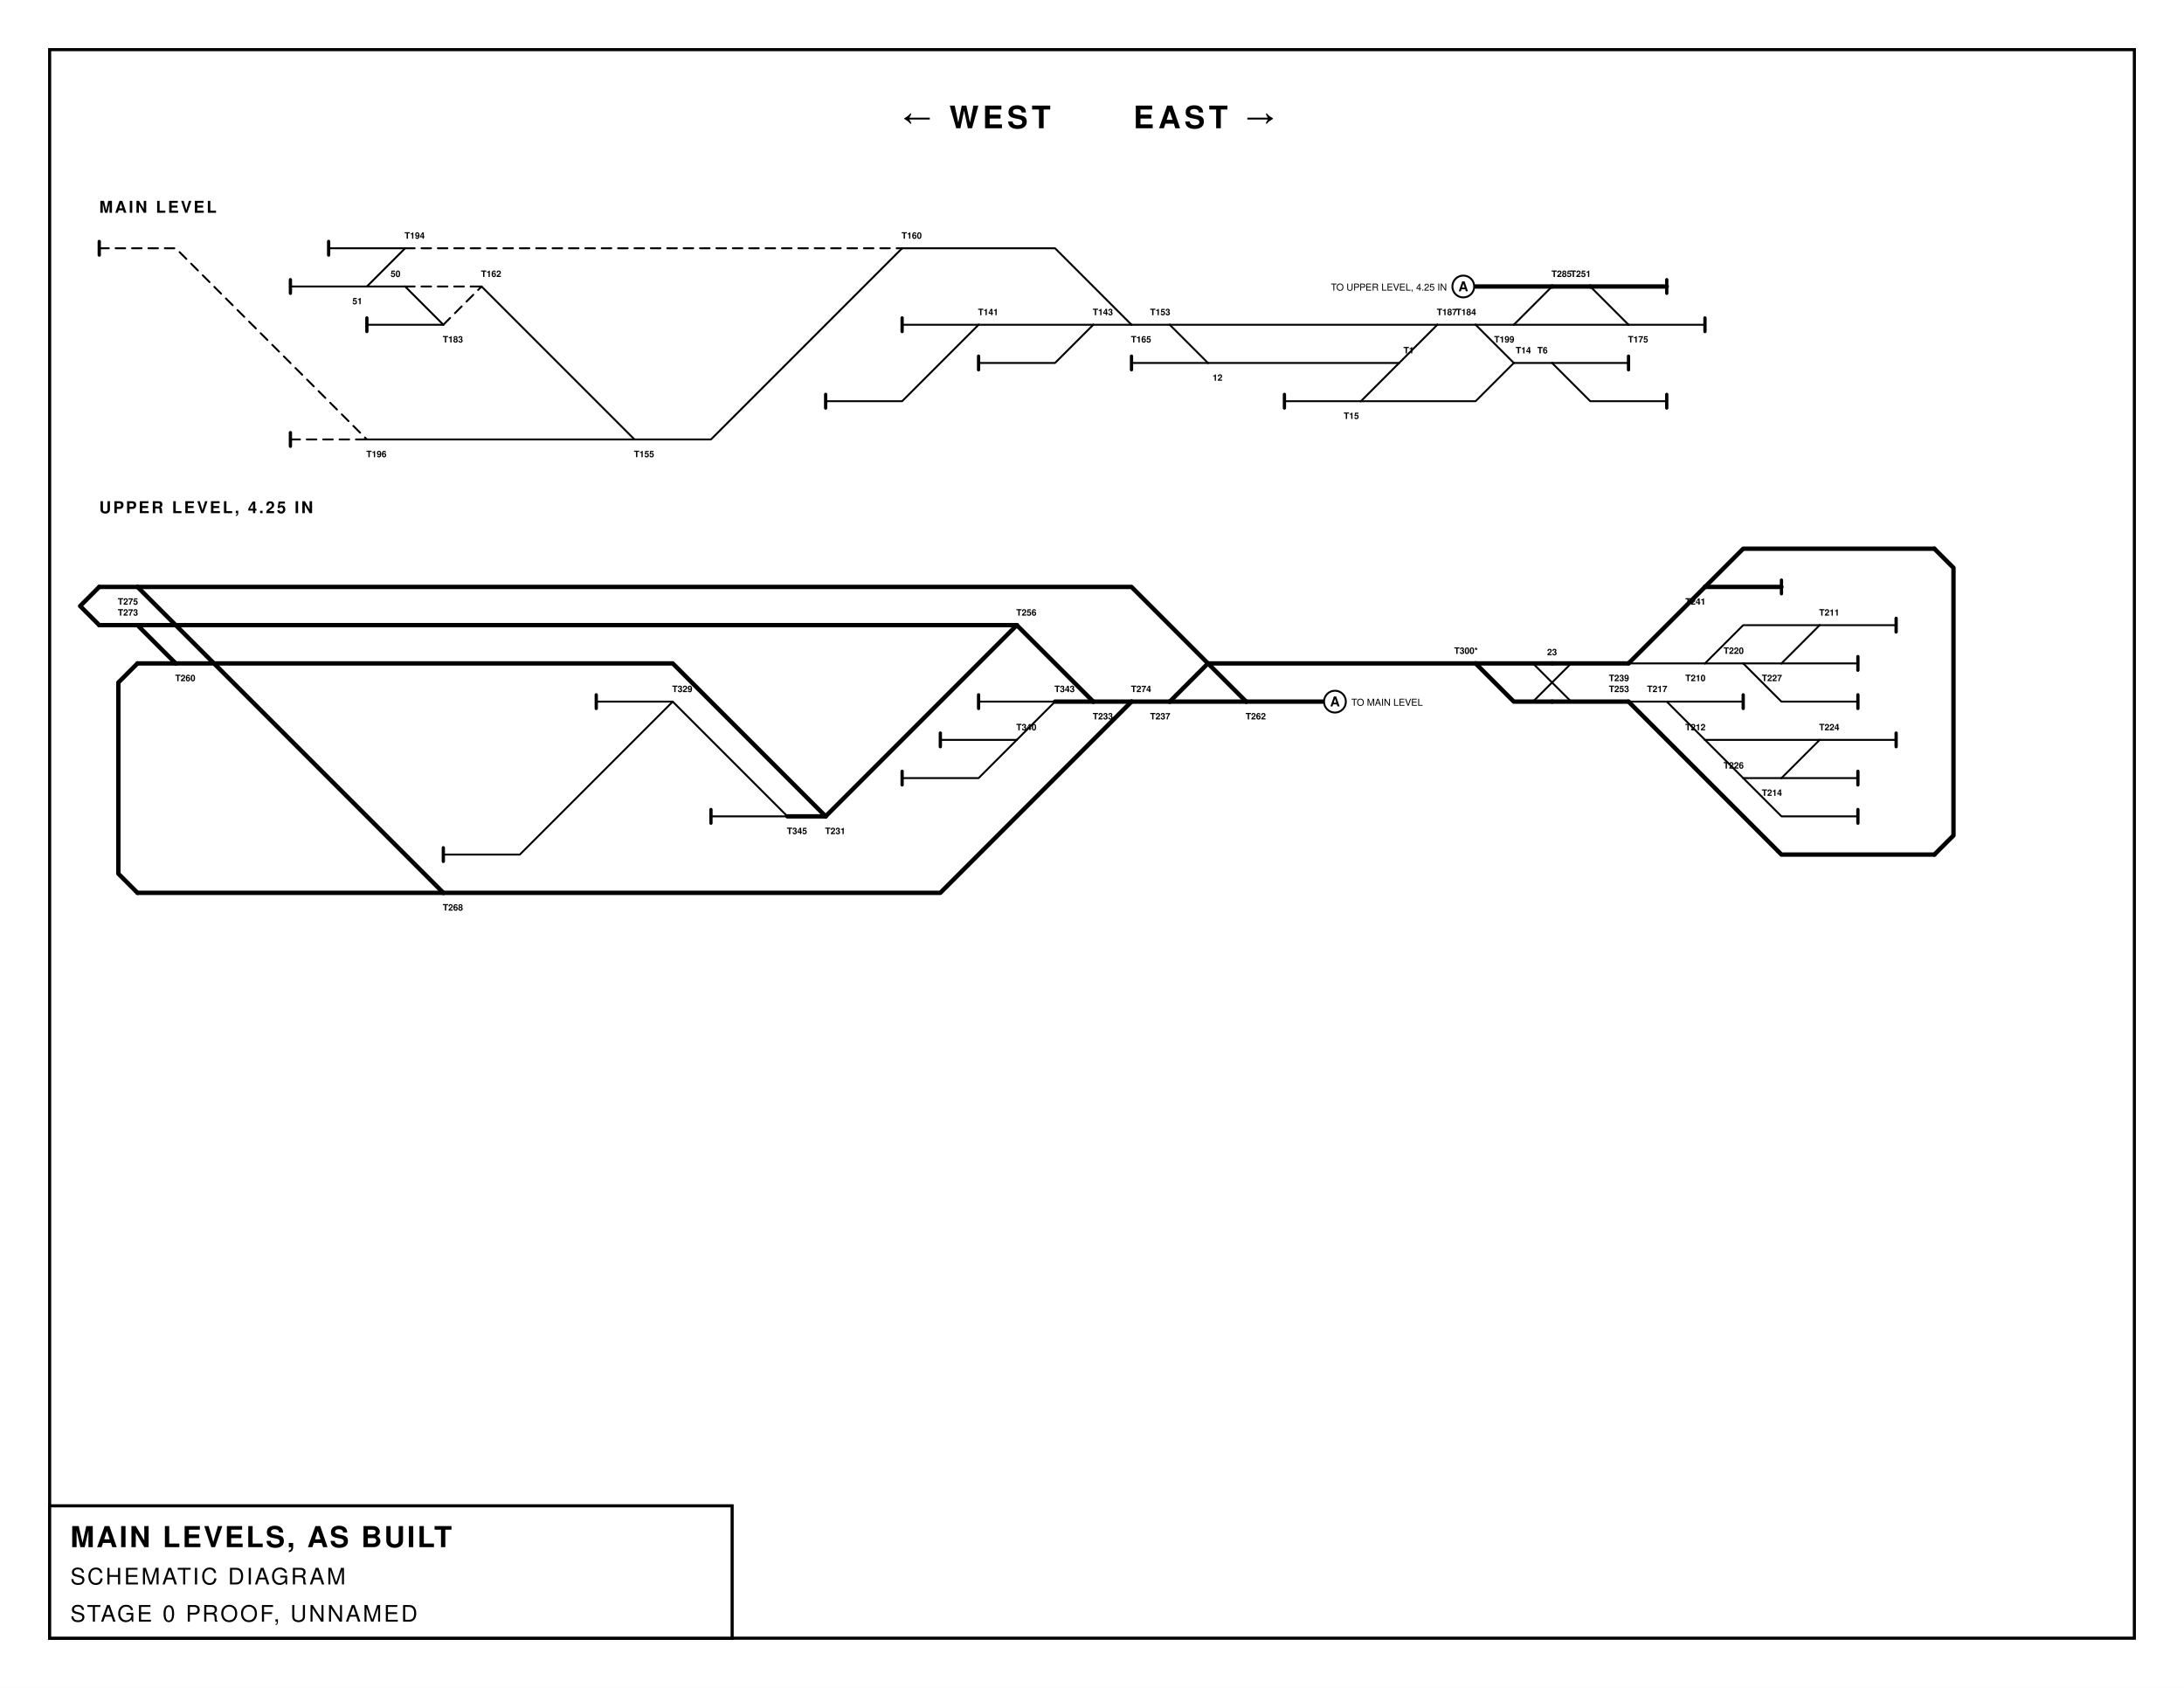
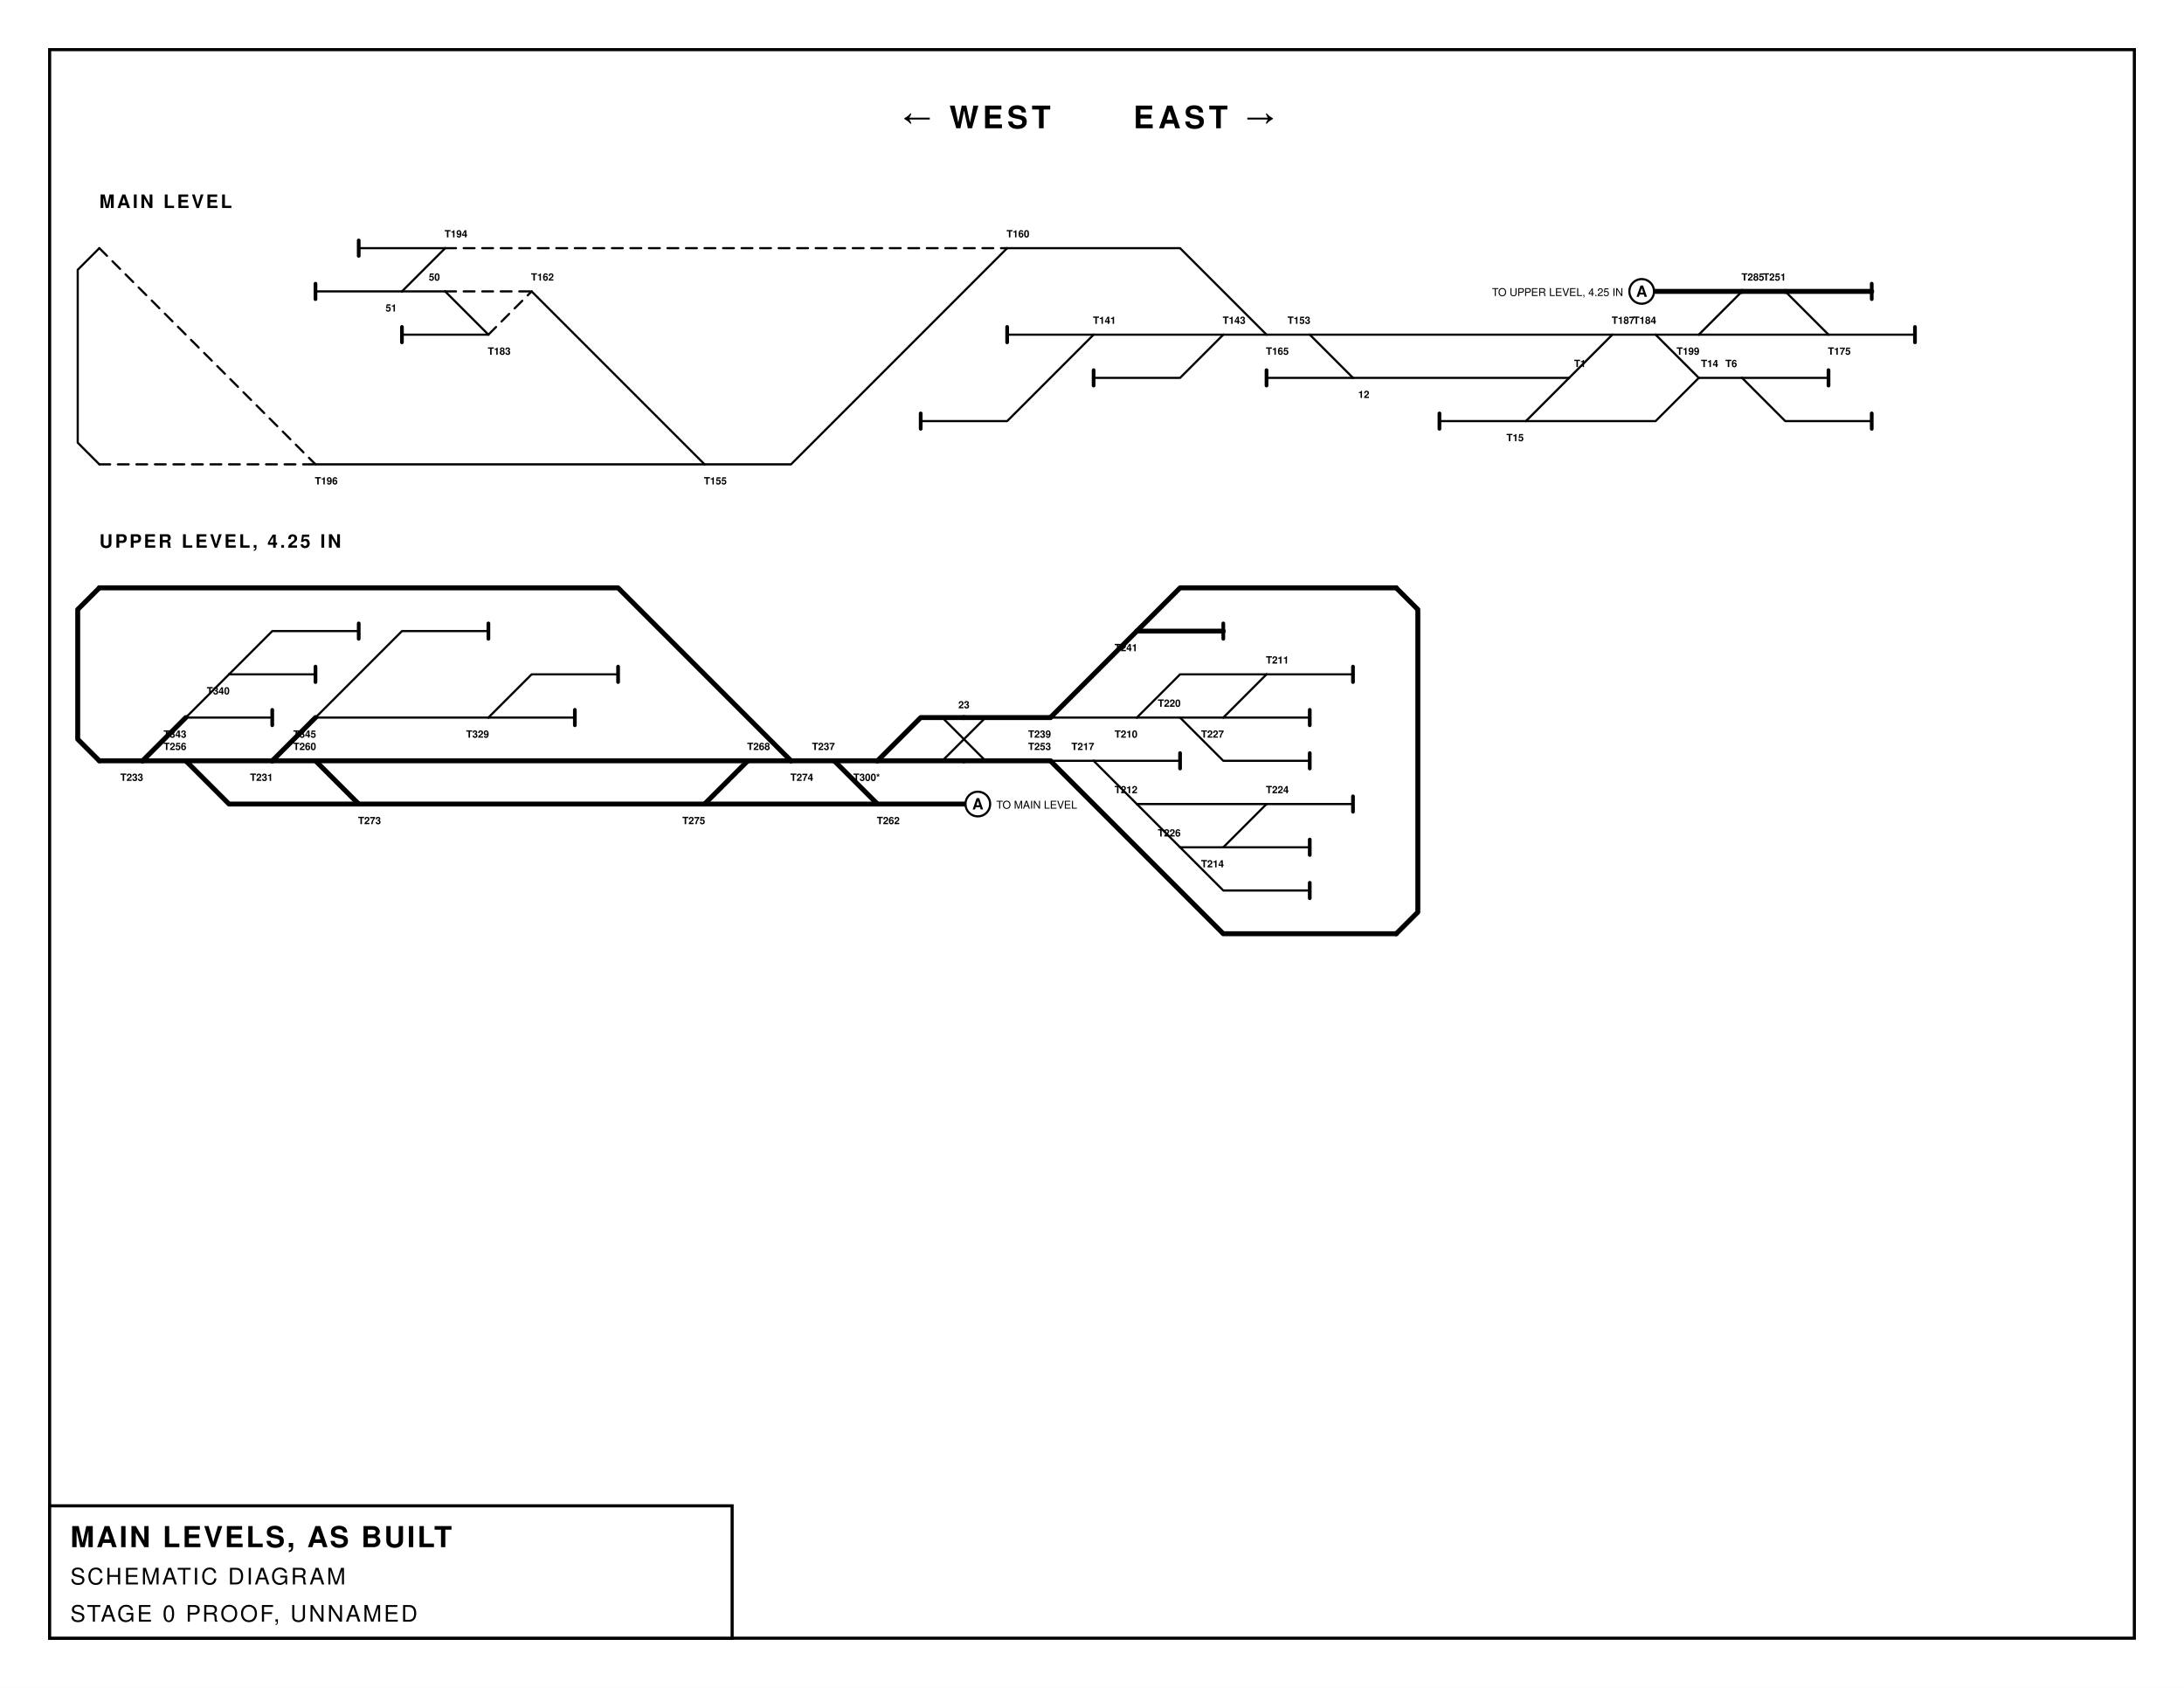
<svg xmlns="http://www.w3.org/2000/svg" viewBox="0 0 1056 816" width="1056" height="816" font-family="'Helvetica Neue',Helvetica,Arial,sans-serif">
  <rect width="1056" height="816" fill="#fff" />
  <rect x="24" y="24" width="1008" height="768" fill="none" stroke="#000" stroke-width="1.5" />
-   <g transform="translate(16.3,40.8) scale(0.6602)" fill="none" stroke="#000" stroke-linecap="round" stroke-linejoin="round">
+   <g transform="translate(12.2,30.4) scale(0.7465)" fill="none" stroke="#000" stroke-linecap="round" stroke-linejoin="round">
    <path d="M916.0,232.0 L972.0,232.0" stroke-width="1.4" />
    <path d="M972.0,232.0 L1056.0,232.0 L1084.0,204.0" stroke-width="1.4" />
    <path d="M972.0,232.0 L1000.0,204.0" stroke-width="1.4" />
    <path d="M1084.0,204.0 L1112.0,204.0" stroke-width="1.4" />
    <path d="M1112.0,204.0 L1168.0,204.0" stroke-width="1.4" />
    <path d="M1112.0,204.0 L1140.0,232.0 L1196.0,232.0" stroke-width="1.4" />
    <path d="M1000.0,204.0 L1028.0,176.0" stroke-width="1.4" />
    <path d="M860.0,204.0 L1000.0,204.0" stroke-width="1.4" />
    <path d="M804.0,204.0 L860.0,204.0" stroke-width="1.4" />
    <path d="M832.0,176.0 L860.0,204.0" stroke-width="1.4" />
    <path d="M1056.0,176.0 L1084.0,204.0" stroke-width="1.4" />
    <path d="M692.0,176.0 L776.0,176.0" stroke-width="1.4" />
    <path d="M636.0,176.0 L692.0,176.0" stroke-width="1.4" />
    <path d="M580.0,232.0 L636.0,232.0 L692.0,176.0" stroke-width="1.4" />
    <path d="M776.0,176.0 L804.0,176.0" stroke-width="1.4" />
    <path d="M692.0,204.0 L748.0,204.0 L776.0,176.0" stroke-width="1.4" />
    <path d="M804.0,176.0 L832.0,176.0" stroke-width="1.4" />
    <path d="M832.0,176.0 L1028.0,176.0" stroke-width="1.4" />
    <path d="M440.0,260.0 L496.0,260.0 L636.0,120.0" stroke-width="1.4" />
-     <path d="M244.0,260.0 L440.0,260.0" stroke-width="1.4" />
+     <path d="M188.0,260.0 L440.0,260.0" stroke-width="1.4" />
    <path d="M328.0,148.0 L440.0,260.0" stroke-width="1.4" />
    <path d="M272.0,148.0 L328.0,148.0" stroke-width="1.4" stroke-dasharray="7 5" />
    <path d="M300.0,176.0 L328.0,148.0" stroke-width="1.4" stroke-dasharray="7 5" />
    <path d="M636.0,120.0 L748.0,120.0 L804.0,176.0" stroke-width="1.4" />
    <path d="M272.0,120.0 L636.0,120.0" stroke-width="1.4" stroke-dasharray="7 5" />
    <path d="M188.0,148.0 L244.0,148.0" stroke-width="1.4" />
    <path d="M244.0,148.0 L272.0,120.0" stroke-width="1.4" />
    <path d="M272.0,148.0 L300.0,176.0" stroke-width="1.4" />
    <path d="M244.0,148.0 L272.0,148.0" stroke-width="1.4" />
    <path d="M1028.0,176.0 L1056.0,176.0" stroke-width="1.4" />
    <path d="M1056.0,176.0 L1084.0,176.0" stroke-width="1.4" />
    <path d="M244.0,176.0 L300.0,176.0" stroke-width="1.4" />
    <path d="M216.0,120.0 L272.0,120.0" stroke-width="1.4" />
-     <path d="M48.0,120.0 L104.0,120.0 L244.0,260.0" stroke-width="1.4" stroke-dasharray="7 5" />
-     <path d="M188.0,260.0 L244.0,260.0" stroke-width="1.4" stroke-dasharray="7 5" />
+     <path d="M48.0,120.0 L188.0,260.0" stroke-width="1.4" stroke-dasharray="7 5" />
+     <path d="M48.0,260.0 L188.0,260.0" stroke-width="1.4" stroke-dasharray="7 5" />
    <path d="M1168.0,176.0 L1224.0,176.0" stroke-width="1.4" />
    <path d="M1084.0,176.0 L1168.0,176.0" stroke-width="1.4" />
    <path d="M1140.0,148.0 L1168.0,176.0" stroke-width="1.4" />
    <path d="M1084.0,176.0 L1112.0,148.0" stroke-width="1.4" />
    <path d="M1112.0,148.0 L1140.0,148.0" stroke-width="3.2" />
    <path d="M1140.0,148.0 L1196.0,148.0" stroke-width="3.2" />
    <path d="M1056.0,148.0 L1112.0,148.0" stroke-width="3.2" />
+     <path d="M48.0,120.0 L34.0,134.0 L34.0,246.0 L48.0,260.0" stroke-width="1.4" />
    <path d="M916.0,227.0 L916.0,237.0" stroke-width="2.4" />
    <path d="M1168.0,199.0 L1168.0,209.0" stroke-width="2.4" />
    <path d="M1196.0,227.0 L1196.0,237.0" stroke-width="2.4" />
    <path d="M804.0,199.0 L804.0,209.0" stroke-width="2.4" />
    <path d="M636.0,171.0 L636.0,181.0" stroke-width="2.4" />
    <path d="M580.0,227.0 L580.0,237.0" stroke-width="2.4" />
    <path d="M692.0,199.0 L692.0,209.0" stroke-width="2.4" />
    <path d="M188.0,143.0 L188.0,153.0" stroke-width="2.4" />
    <path d="M244.0,171.0 L244.0,181.0" stroke-width="2.4" />
    <path d="M216.0,115.0 L216.0,125.0" stroke-width="2.4" />
-     <path d="M48.0,115.0 L48.0,125.0" stroke-width="2.4" />
-     <path d="M188.0,255.0 L188.0,265.0" stroke-width="2.4" />
    <path d="M1224.0,171.0 L1224.0,181.0" stroke-width="2.4" />
    <path d="M1196.0,143.0 L1196.0,153.0" stroke-width="2.4" />
    <circle cx="1047.0" cy="148.0" r="8" stroke-width="1.4" fill="#fff" />
    <text x="48.0" y="94.0" font-size="12" text-anchor="start" font-weight="bold" fill="#000" stroke="none" letter-spacing="1.5">MAIN LEVEL</text>
    <text x="965.0" y="245.0" font-size="6.5" text-anchor="middle" font-weight="bold" fill="#000" stroke="none">T15</text>
    <text x="1105.0" y="197.0" font-size="6.5" text-anchor="middle" font-weight="bold" fill="#000" stroke="none">T6</text>
    <text x="1007.0" y="197.0" font-size="6.5" text-anchor="middle" font-weight="bold" fill="#000" stroke="none">T1</text>
    <text x="867.0" y="217.0" font-size="6.5" text-anchor="middle" font-weight="bold" fill="#000" stroke="none">12</text>
    <text x="1091.0" y="197.0" font-size="6.5" text-anchor="middle" font-weight="bold" fill="#000" stroke="none">T14</text>
    <text x="699.0" y="169.0" font-size="6.5" text-anchor="middle" font-weight="bold" fill="#000" stroke="none">T141</text>
    <text x="783.0" y="169.0" font-size="6.5" text-anchor="middle" font-weight="bold" fill="#000" stroke="none">T143</text>
    <text x="825.0" y="169.0" font-size="6.5" text-anchor="middle" font-weight="bold" fill="#000" stroke="none">T153</text>
    <text x="447.0" y="273.0" font-size="6.5" text-anchor="middle" font-weight="bold" fill="#000" stroke="none">T155</text>
    <text x="335.0" y="141.0" font-size="6.5" text-anchor="middle" font-weight="bold" fill="#000" stroke="none">T162</text>
    <text x="643.0" y="113.0" font-size="6.5" text-anchor="middle" font-weight="bold" fill="#000" stroke="none">T160</text>
    <text x="237.0" y="161.0" font-size="6.5" text-anchor="middle" font-weight="bold" fill="#000" stroke="none">51</text>
    <text x="265.0" y="141.0" font-size="6.5" text-anchor="middle" font-weight="bold" fill="#000" stroke="none">50</text>
    <text x="811.0" y="189.0" font-size="6.5" text-anchor="middle" font-weight="bold" fill="#000" stroke="none">T165</text>
    <text x="1049.0" y="169.0" font-size="6.5" text-anchor="middle" font-weight="bold" fill="#000" stroke="none">T184</text>
    <text x="307.0" y="189.0" font-size="6.5" text-anchor="middle" font-weight="bold" fill="#000" stroke="none">T183</text>
    <text x="1035.0" y="169.0" font-size="6.5" text-anchor="middle" font-weight="bold" fill="#000" stroke="none">T187</text>
    <text x="279.0" y="113.0" font-size="6.5" text-anchor="middle" font-weight="bold" fill="#000" stroke="none">T194</text>
-     <text x="251.0" y="273.0" font-size="6.5" text-anchor="middle" font-weight="bold" fill="#000" stroke="none">T196</text>
+     <text x="195.0" y="273.0" font-size="6.5" text-anchor="middle" font-weight="bold" fill="#000" stroke="none">T196</text>
    <text x="1175.0" y="189.0" font-size="6.5" text-anchor="middle" font-weight="bold" fill="#000" stroke="none">T175</text>
    <text x="1077.0" y="189.0" font-size="6.5" text-anchor="middle" font-weight="bold" fill="#000" stroke="none">T199</text>
    <text x="1133.0" y="141.0" font-size="6.5" text-anchor="middle" font-weight="bold" fill="#000" stroke="none">T251</text>
    <text x="1119.0" y="141.0" font-size="6.5" text-anchor="middle" font-weight="bold" fill="#000" stroke="none">T285</text>
    <text x="1047.0" y="151.5" font-size="10" text-anchor="middle" font-weight="bold" fill="#000" stroke="none">A</text>
    <text x="1035.0" y="151.0" font-size="7" text-anchor="end" font-weight="normal" fill="#000" stroke="none">TO UPPER LEVEL, 4.25 IN</text>
-     <path d="M1168.0,424.0 L1224.0,424.0" stroke-width="1.4" />
-     <path d="M1224.0,424.0 L1252.0,396.0 L1308.0,396.0" stroke-width="1.4" />
-     <path d="M1224.0,424.0 L1252.0,424.0" stroke-width="1.4" />
-     <path d="M1308.0,396.0 L1364.0,396.0" stroke-width="1.4" />
-     <path d="M1280.0,424.0 L1308.0,396.0" stroke-width="1.4" />
-     <path d="M1196.0,452.0 L1224.0,480.0" stroke-width="1.4" />
-     <path d="M1224.0,480.0 L1252.0,508.0" stroke-width="1.4" />
-     <path d="M1224.0,480.0 L1308.0,480.0" stroke-width="1.4" />
-     <path d="M1252.0,508.0 L1280.0,508.0" stroke-width="1.4" />
-     <path d="M1280.0,508.0 L1336.0,508.0" stroke-width="1.4" />
-     <path d="M1280.0,508.0 L1308.0,480.0" stroke-width="1.4" />
-     <path d="M1168.0,452.0 L1196.0,452.0" stroke-width="1.4" />
-     <path d="M1196.0,452.0 L1252.0,452.0" stroke-width="1.4" />
-     <path d="M1252.0,424.0 L1280.0,424.0" stroke-width="1.4" />
-     <path d="M1252.0,424.0 L1280.0,452.0 L1336.0,452.0" stroke-width="1.4" />
-     <path d="M1308.0,480.0 L1364.0,480.0" stroke-width="1.4" />
-     <path d="M1252.0,508.0 L1280.0,536.0 L1336.0,536.0" stroke-width="1.4" />
-     <path d="M1280.0,424.0 L1336.0,424.0" stroke-width="1.4" />
-     <path d="M580.0,536.0 L720.0,396.0" stroke-width="3.2" />
-     <path d="M104.0,424.0 L468.0,424.0 L580.0,536.0" stroke-width="3.2" />
-     <path d="M552.0,536.0 L580.0,536.0" stroke-width="3.2" />
-     <path d="M776.0,452.0 L804.0,452.0" stroke-width="3.2" />
-     <path d="M720.0,396.0 L776.0,452.0" stroke-width="3.2" />
-     <path d="M748.0,452.0 L776.0,452.0" stroke-width="3.2" />
-     <path d="M1112.0,424.0 L1168.0,424.0" stroke-width="3.2" />
-     <path d="M1168.0,424.0 L1224.0,368.0" stroke-width="3.2" />
-     <path d="M1224.0,368.0 L1252.0,340.0 L1392.0,340.0" stroke-width="3.2" />
-     <path d="M1168.0,452.0 L1280.0,564.0 L1392.0,564.0" stroke-width="3.2" />
-     <path d="M1224.0,368.0 L1280.0,368.0" stroke-width="3.2" />
-     <path d="M1112.0,452.0 L1168.0,452.0" stroke-width="3.2" />
-     <path d="M76.0,396.0 L720.0,396.0" stroke-width="3.2" />
-     <path d="M804.0,452.0 L832.0,452.0" stroke-width="3.2" />
-     <path d="M832.0,452.0 L888.0,452.0" stroke-width="3.2" />
-     <path d="M76.0,424.0 L104.0,424.0" stroke-width="3.2" />
-     <path d="M76.0,592.0 L300.0,592.0" stroke-width="3.2" />
-     <path d="M76.0,396.0 L104.0,424.0" stroke-width="3.2" />
-     <path d="M76.0,368.0 L804.0,368.0 L888.0,452.0" stroke-width="3.2" />
-     <path d="M300.0,592.0 L664.0,592.0 L804.0,452.0" stroke-width="3.2" />
-     <path d="M76.0,368.0 L300.0,592.0" stroke-width="3.2" />
-     <path d="M48.0,396.0 L76.0,396.0" stroke-width="3.2" />
-     <path d="M48.0,368.0 L76.0,368.0" stroke-width="3.2" />
-     <path d="M1056.0,424.0 L1084.0,452.0 L1112.0,452.0" stroke-width="3.2" />
-     <path d="M468.0,452.0 L552.0,536.0" stroke-width="1.4" />
-     <path d="M412.0,452.0 L468.0,452.0" stroke-width="1.4" />
-     <path d="M300.0,564.0 L356.0,564.0 L468.0,452.0" stroke-width="1.4" />
-     <path d="M720.0,480.0 L748.0,452.0" stroke-width="1.4" />
-     <path d="M664.0,480.0 L720.0,480.0" stroke-width="1.4" />
-     <path d="M636.0,508.0 L692.0,508.0 L720.0,480.0" stroke-width="1.4" />
-     <path d="M496.0,536.0 L552.0,536.0" stroke-width="1.4" />
+     <path d="M664.0,424.0 L720.0,424.0" stroke-width="1.4" />
+     <path d="M720.0,424.0 L748.0,396.0 L804.0,396.0" stroke-width="1.4" />
+     <path d="M720.0,424.0 L748.0,424.0" stroke-width="1.4" />
+     <path d="M804.0,396.0 L860.0,396.0" stroke-width="1.4" />
+     <path d="M776.0,424.0 L804.0,396.0" stroke-width="1.4" />
+     <path d="M692.0,452.0 L720.0,480.0" stroke-width="1.4" />
+     <path d="M720.0,480.0 L748.0,508.0" stroke-width="1.4" />
+     <path d="M720.0,480.0 L804.0,480.0" stroke-width="1.4" />
+     <path d="M748.0,508.0 L776.0,508.0" stroke-width="1.4" />
+     <path d="M776.0,508.0 L832.0,508.0" stroke-width="1.4" />
+     <path d="M776.0,508.0 L804.0,480.0" stroke-width="1.4" />
+     <path d="M664.0,452.0 L692.0,452.0" stroke-width="1.4" />
    <path d="M692.0,452.0 L748.0,452.0" stroke-width="1.4" />
-     <path d="M1056.0,424.0 L1112.0,424.0" stroke-width="3.2" />
-     <path d="M832.0,452.0 L860.0,424.0 L1056.0,424.0" stroke-width="3.2" />
-     <path d="M888.0,452.0 L944.0,452.0" stroke-width="3.2" />
-     <path d="M1392.0,340.0 L1406.0,354.0 L1406.0,550.0 L1392.0,564.0" stroke-width="3.2" />
-     <path d="M76.0,424.0 L62.0,438.0 L62.0,578.0 L76.0,592.0" stroke-width="3.2" />
-     <path d="M48.0,368.0 L34.0,382.0 L34.0,382.0 L48.0,396.0" stroke-width="3.2" />
-     <path d="M1098.0,424.0 L1126.0,452.0 M1098.0,452.0 L1126.0,424.0" stroke-width="1.4" />
-     <path d="M1364.0,391.0 L1364.0,401.0" stroke-width="2.4" />
-     <path d="M1336.0,503.0 L1336.0,513.0" stroke-width="2.4" />
-     <path d="M1252.0,447.0 L1252.0,457.0" stroke-width="2.4" />
-     <path d="M1336.0,447.0 L1336.0,457.0" stroke-width="2.4" />
-     <path d="M1364.0,475.0 L1364.0,485.0" stroke-width="2.4" />
-     <path d="M1336.0,531.0 L1336.0,541.0" stroke-width="2.4" />
-     <path d="M1336.0,419.0 L1336.0,429.0" stroke-width="2.4" />
-     <path d="M1280.0,363.0 L1280.0,373.0" stroke-width="2.4" />
-     <path d="M412.0,447.0 L412.0,457.0" stroke-width="2.4" />
-     <path d="M300.0,559.0 L300.0,569.0" stroke-width="2.4" />
-     <path d="M664.0,475.0 L664.0,485.0" stroke-width="2.4" />
-     <path d="M636.0,503.0 L636.0,513.0" stroke-width="2.4" />
-     <path d="M496.0,531.0 L496.0,541.0" stroke-width="2.4" />
-     <path d="M692.0,447.0 L692.0,457.0" stroke-width="2.4" />
-     <circle cx="953.0" cy="452.0" r="8" stroke-width="1.4" fill="#fff" />
+     <path d="M748.0,424.0 L776.0,424.0" stroke-width="1.4" />
+     <path d="M748.0,424.0 L776.0,452.0 L832.0,452.0" stroke-width="1.4" />
+     <path d="M804.0,480.0 L860.0,480.0" stroke-width="1.4" />
+     <path d="M748.0,508.0 L776.0,536.0 L832.0,536.0" stroke-width="1.4" />
+     <path d="M776.0,424.0 L832.0,424.0" stroke-width="1.4" />
+     <path d="M104.0,452.0 L160.0,452.0" stroke-width="3.2" />
+     <path d="M160.0,452.0 L188.0,452.0" stroke-width="3.2" />
+     <path d="M160.0,452.0 L188.0,424.0" stroke-width="3.2" />
+     <path d="M48.0,452.0 L76.0,452.0" stroke-width="3.2" />
+     <path d="M48.0,340.0 L384.0,340.0 L496.0,452.0" stroke-width="3.2" />
+     <path d="M76.0,452.0 L104.0,452.0" stroke-width="3.2" />
+     <path d="M76.0,452.0 L104.0,424.0" stroke-width="3.2" />
+     <path d="M608.0,424.0 L664.0,424.0" stroke-width="3.2" />
+     <path d="M664.0,424.0 L720.0,368.0" stroke-width="3.2" />
+     <path d="M720.0,368.0 L748.0,340.0 L888.0,340.0" stroke-width="3.2" />
+     <path d="M664.0,452.0 L776.0,564.0 L888.0,564.0" stroke-width="3.2" />
+     <path d="M720.0,368.0 L776.0,368.0" stroke-width="3.2" />
+     <path d="M608.0,452.0 L664.0,452.0" stroke-width="3.2" />
+     <path d="M104.0,452.0 L132.0,480.0 L216.0,480.0" stroke-width="3.2" />
+     <path d="M496.0,452.0 L524.0,452.0" stroke-width="3.2" />
+     <path d="M524.0,452.0 L552.0,480.0" stroke-width="3.2" />
+     <path d="M188.0,452.0 L468.0,452.0" stroke-width="3.2" />
+     <path d="M188.0,452.0 L216.0,480.0" stroke-width="3.2" />
+     <path d="M440.0,480.0 L552.0,480.0" stroke-width="3.2" />
+     <path d="M468.0,452.0 L496.0,452.0" stroke-width="3.2" />
+     <path d="M440.0,480.0 L468.0,452.0" stroke-width="3.2" />
+     <path d="M216.0,480.0 L440.0,480.0" stroke-width="3.2" />
+     <path d="M552.0,452.0 L608.0,452.0" stroke-width="3.2" />
+     <path d="M188.0,424.0 L300.0,424.0" stroke-width="1.4" />
+     <path d="M300.0,424.0 L356.0,424.0" stroke-width="1.4" />
+     <path d="M300.0,424.0 L328.0,396.0 L384.0,396.0" stroke-width="1.4" />
+     <path d="M104.0,424.0 L132.0,396.0" stroke-width="1.4" />
+     <path d="M132.0,396.0 L188.0,396.0" stroke-width="1.4" />
+     <path d="M132.0,396.0 L160.0,368.0 L216.0,368.0" stroke-width="1.4" />
+     <path d="M188.0,424.0 L244.0,368.0 L300.0,368.0" stroke-width="1.4" />
+     <path d="M104.0,424.0 L160.0,424.0" stroke-width="1.4" />
+     <path d="M552.0,452.0 L580.0,424.0 L608.0,424.0" stroke-width="3.2" />
+     <path d="M524.0,452.0 L552.0,452.0" stroke-width="3.2" />
+     <path d="M552.0,480.0 L608.0,480.0" stroke-width="3.2" />
+     <path d="M48.0,340.0 L34.0,354.0 L34.0,438.0 L48.0,452.0" stroke-width="3.2" />
+     <path d="M888.0,340.0 L902.0,354.0 L902.0,550.0 L888.0,564.0" stroke-width="3.2" />
+     <path d="M594.0,424.0 L622.0,452.0 M594.0,452.0 L622.0,424.0" stroke-width="1.4" />
+     <path d="M860.0,391.0 L860.0,401.0" stroke-width="2.4" />
+     <path d="M832.0,503.0 L832.0,513.0" stroke-width="2.4" />
+     <path d="M748.0,447.0 L748.0,457.0" stroke-width="2.4" />
+     <path d="M832.0,447.0 L832.0,457.0" stroke-width="2.4" />
+     <path d="M860.0,475.0 L860.0,485.0" stroke-width="2.4" />
+     <path d="M832.0,531.0 L832.0,541.0" stroke-width="2.4" />
+     <path d="M832.0,419.0 L832.0,429.0" stroke-width="2.4" />
+     <path d="M776.0,363.0 L776.0,373.0" stroke-width="2.4" />
+     <path d="M356.0,419.0 L356.0,429.0" stroke-width="2.4" />
+     <path d="M384.0,391.0 L384.0,401.0" stroke-width="2.4" />
+     <path d="M188.0,391.0 L188.0,401.0" stroke-width="2.4" />
+     <path d="M216.0,363.0 L216.0,373.0" stroke-width="2.4" />
+     <path d="M300.0,363.0 L300.0,373.0" stroke-width="2.4" />
+     <path d="M160.0,419.0 L160.0,429.0" stroke-width="2.4" />
+     <circle cx="617.0" cy="480.0" r="8" stroke-width="1.4" fill="#fff" />
    <text x="48.0" y="314.0" font-size="12" text-anchor="start" font-weight="bold" fill="#000" stroke="none" letter-spacing="1.5">UPPER LEVEL, 4.25 IN</text>
-     <text x="1217.0" y="437.0" font-size="6.5" text-anchor="middle" font-weight="bold" fill="#000" stroke="none">T210</text>
-     <text x="1315.0" y="389.0" font-size="6.5" text-anchor="middle" font-weight="bold" fill="#000" stroke="none">T211</text>
-     <text x="1217.0" y="473.0" font-size="6.5" text-anchor="middle" font-weight="bold" fill="#000" stroke="none">T212</text>
-     <text x="1273.0" y="521.0" font-size="6.5" text-anchor="middle" font-weight="bold" fill="#000" stroke="none">T214</text>
-     <text x="1189.0" y="445.0" font-size="6.5" text-anchor="middle" font-weight="bold" fill="#000" stroke="none">T217</text>
-     <text x="1245.0" y="417.0" font-size="6.5" text-anchor="middle" font-weight="bold" fill="#000" stroke="none">T220</text>
-     <text x="1315.0" y="473.0" font-size="6.5" text-anchor="middle" font-weight="bold" fill="#000" stroke="none">T224</text>
-     <text x="1245.0" y="501.0" font-size="6.5" text-anchor="middle" font-weight="bold" fill="#000" stroke="none">T226</text>
-     <text x="1273.0" y="437.0" font-size="6.5" text-anchor="middle" font-weight="bold" fill="#000" stroke="none">T227</text>
-     <text x="587.0" y="549.0" font-size="6.5" text-anchor="middle" font-weight="bold" fill="#000" stroke="none">T231</text>
-     <text x="783.0" y="465.0" font-size="6.5" text-anchor="middle" font-weight="bold" fill="#000" stroke="none">T233</text>
-     <text x="1161.0" y="437.0" font-size="6.5" text-anchor="middle" font-weight="bold" fill="#000" stroke="none">T239</text>
-     <text x="1217.0" y="381.0" font-size="6.5" text-anchor="middle" font-weight="bold" fill="#000" stroke="none">T241</text>
-     <text x="1161.0" y="445.0" font-size="6.5" text-anchor="middle" font-weight="bold" fill="#000" stroke="none">T253</text>
-     <text x="727.0" y="389.0" font-size="6.5" text-anchor="middle" font-weight="bold" fill="#000" stroke="none">T256</text>
-     <text x="825.0" y="465.0" font-size="6.5" text-anchor="middle" font-weight="bold" fill="#000" stroke="none">T237</text>
-     <text x="111.0" y="437.0" font-size="6.5" text-anchor="middle" font-weight="bold" fill="#000" stroke="none">T260</text>
-     <text x="895.0" y="465.0" font-size="6.5" text-anchor="middle" font-weight="bold" fill="#000" stroke="none">T262</text>
-     <text x="307.0" y="605.0" font-size="6.5" text-anchor="middle" font-weight="bold" fill="#000" stroke="none">T268</text>
-     <text x="811.0" y="445.0" font-size="6.5" text-anchor="middle" font-weight="bold" fill="#000" stroke="none">T274</text>
-     <text x="69.0" y="389.0" font-size="6.5" text-anchor="middle" font-weight="bold" fill="#000" stroke="none">T273</text>
-     <text x="69.0" y="381.0" font-size="6.5" text-anchor="middle" font-weight="bold" fill="#000" stroke="none">T275</text>
-     <text x="1112.0" y="418.0" font-size="6.5" text-anchor="middle" font-weight="bold" fill="#000" stroke="none">23</text>
-     <text x="1049.0" y="417.0" font-size="6.5" text-anchor="middle" font-weight="bold" fill="#000" stroke="none">T300*</text>
-     <text x="475.0" y="445.0" font-size="6.5" text-anchor="middle" font-weight="bold" fill="#000" stroke="none">T329</text>
-     <text x="727.0" y="473.0" font-size="6.5" text-anchor="middle" font-weight="bold" fill="#000" stroke="none">T340</text>
-     <text x="559.0" y="549.0" font-size="6.5" text-anchor="middle" font-weight="bold" fill="#000" stroke="none">T345</text>
-     <text x="755.0" y="445.0" font-size="6.5" text-anchor="middle" font-weight="bold" fill="#000" stroke="none">T343</text>
-     <text x="953.0" y="455.5" font-size="10" text-anchor="middle" font-weight="bold" fill="#000" stroke="none">A</text>
-     <text x="965.0" y="455.0" font-size="7" text-anchor="start" font-weight="normal" fill="#000" stroke="none">TO MAIN LEVEL</text>
+     <text x="713.0" y="437.0" font-size="6.5" text-anchor="middle" font-weight="bold" fill="#000" stroke="none">T210</text>
+     <text x="811.0" y="389.0" font-size="6.5" text-anchor="middle" font-weight="bold" fill="#000" stroke="none">T211</text>
+     <text x="713.0" y="473.0" font-size="6.5" text-anchor="middle" font-weight="bold" fill="#000" stroke="none">T212</text>
+     <text x="769.0" y="521.0" font-size="6.5" text-anchor="middle" font-weight="bold" fill="#000" stroke="none">T214</text>
+     <text x="685.0" y="445.0" font-size="6.5" text-anchor="middle" font-weight="bold" fill="#000" stroke="none">T217</text>
+     <text x="741.0" y="417.0" font-size="6.5" text-anchor="middle" font-weight="bold" fill="#000" stroke="none">T220</text>
+     <text x="811.0" y="473.0" font-size="6.5" text-anchor="middle" font-weight="bold" fill="#000" stroke="none">T224</text>
+     <text x="741.0" y="501.0" font-size="6.5" text-anchor="middle" font-weight="bold" fill="#000" stroke="none">T226</text>
+     <text x="769.0" y="437.0" font-size="6.5" text-anchor="middle" font-weight="bold" fill="#000" stroke="none">T227</text>
+     <text x="153.0" y="465.0" font-size="6.5" text-anchor="middle" font-weight="bold" fill="#000" stroke="none">T231</text>
+     <text x="69.0" y="465.0" font-size="6.5" text-anchor="middle" font-weight="bold" fill="#000" stroke="none">T233</text>
+     <text x="657.0" y="437.0" font-size="6.5" text-anchor="middle" font-weight="bold" fill="#000" stroke="none">T239</text>
+     <text x="713.0" y="381.0" font-size="6.5" text-anchor="middle" font-weight="bold" fill="#000" stroke="none">T241</text>
+     <text x="657.0" y="445.0" font-size="6.5" text-anchor="middle" font-weight="bold" fill="#000" stroke="none">T253</text>
+     <text x="97.0" y="445.0" font-size="6.5" text-anchor="middle" font-weight="bold" fill="#000" stroke="none">T256</text>
+     <text x="517.0" y="445.0" font-size="6.5" text-anchor="middle" font-weight="bold" fill="#000" stroke="none">T237</text>
+     <text x="181.0" y="445.0" font-size="6.5" text-anchor="middle" font-weight="bold" fill="#000" stroke="none">T260</text>
+     <text x="559.0" y="493.0" font-size="6.5" text-anchor="middle" font-weight="bold" fill="#000" stroke="none">T262</text>
+     <text x="475.0" y="445.0" font-size="6.5" text-anchor="middle" font-weight="bold" fill="#000" stroke="none">T268</text>
+     <text x="503.0" y="465.0" font-size="6.5" text-anchor="middle" font-weight="bold" fill="#000" stroke="none">T274</text>
+     <text x="223.0" y="493.0" font-size="6.5" text-anchor="middle" font-weight="bold" fill="#000" stroke="none">T273</text>
+     <text x="433.0" y="493.0" font-size="6.5" text-anchor="middle" font-weight="bold" fill="#000" stroke="none">T275</text>
+     <text x="608.0" y="418.0" font-size="6.5" text-anchor="middle" font-weight="bold" fill="#000" stroke="none">23</text>
+     <text x="545.0" y="465.0" font-size="6.5" text-anchor="middle" font-weight="bold" fill="#000" stroke="none">T300*</text>
+     <text x="293.0" y="437.0" font-size="6.5" text-anchor="middle" font-weight="bold" fill="#000" stroke="none">T329</text>
+     <text x="125.0" y="409.0" font-size="6.5" text-anchor="middle" font-weight="bold" fill="#000" stroke="none">T340</text>
+     <text x="181.0" y="437.0" font-size="6.5" text-anchor="middle" font-weight="bold" fill="#000" stroke="none">T345</text>
+     <text x="97.0" y="437.0" font-size="6.5" text-anchor="middle" font-weight="bold" fill="#000" stroke="none">T343</text>
+     <text x="617.0" y="483.5" font-size="10" text-anchor="middle" font-weight="bold" fill="#000" stroke="none">A</text>
+     <text x="629.0" y="483.0" font-size="7" text-anchor="start" font-weight="normal" fill="#000" stroke="none">TO MAIN LEVEL</text>
  </g>
  <text x="508.0" y="62" font-size="15" text-anchor="end" font-weight="bold" letter-spacing="2">← WEST</text>
  <text x="548.0" y="62" font-size="15" text-anchor="start" font-weight="bold" letter-spacing="2">EAST →</text>
  <rect x="24" y="728" width="330" height="64" fill="#fff" stroke="#000" stroke-width="1.5" />
  <text x="34" y="748" font-size="14" font-weight="bold" letter-spacing="1">MAIN LEVELS, AS BUILT</text>
  <text x="34" y="766" font-size="11" font-weight="normal" letter-spacing="1">SCHEMATIC DIAGRAM</text>
  <text x="34" y="784" font-size="11" font-weight="normal" letter-spacing="1">STAGE 0 PROOF, UNNAMED</text>
</svg>
